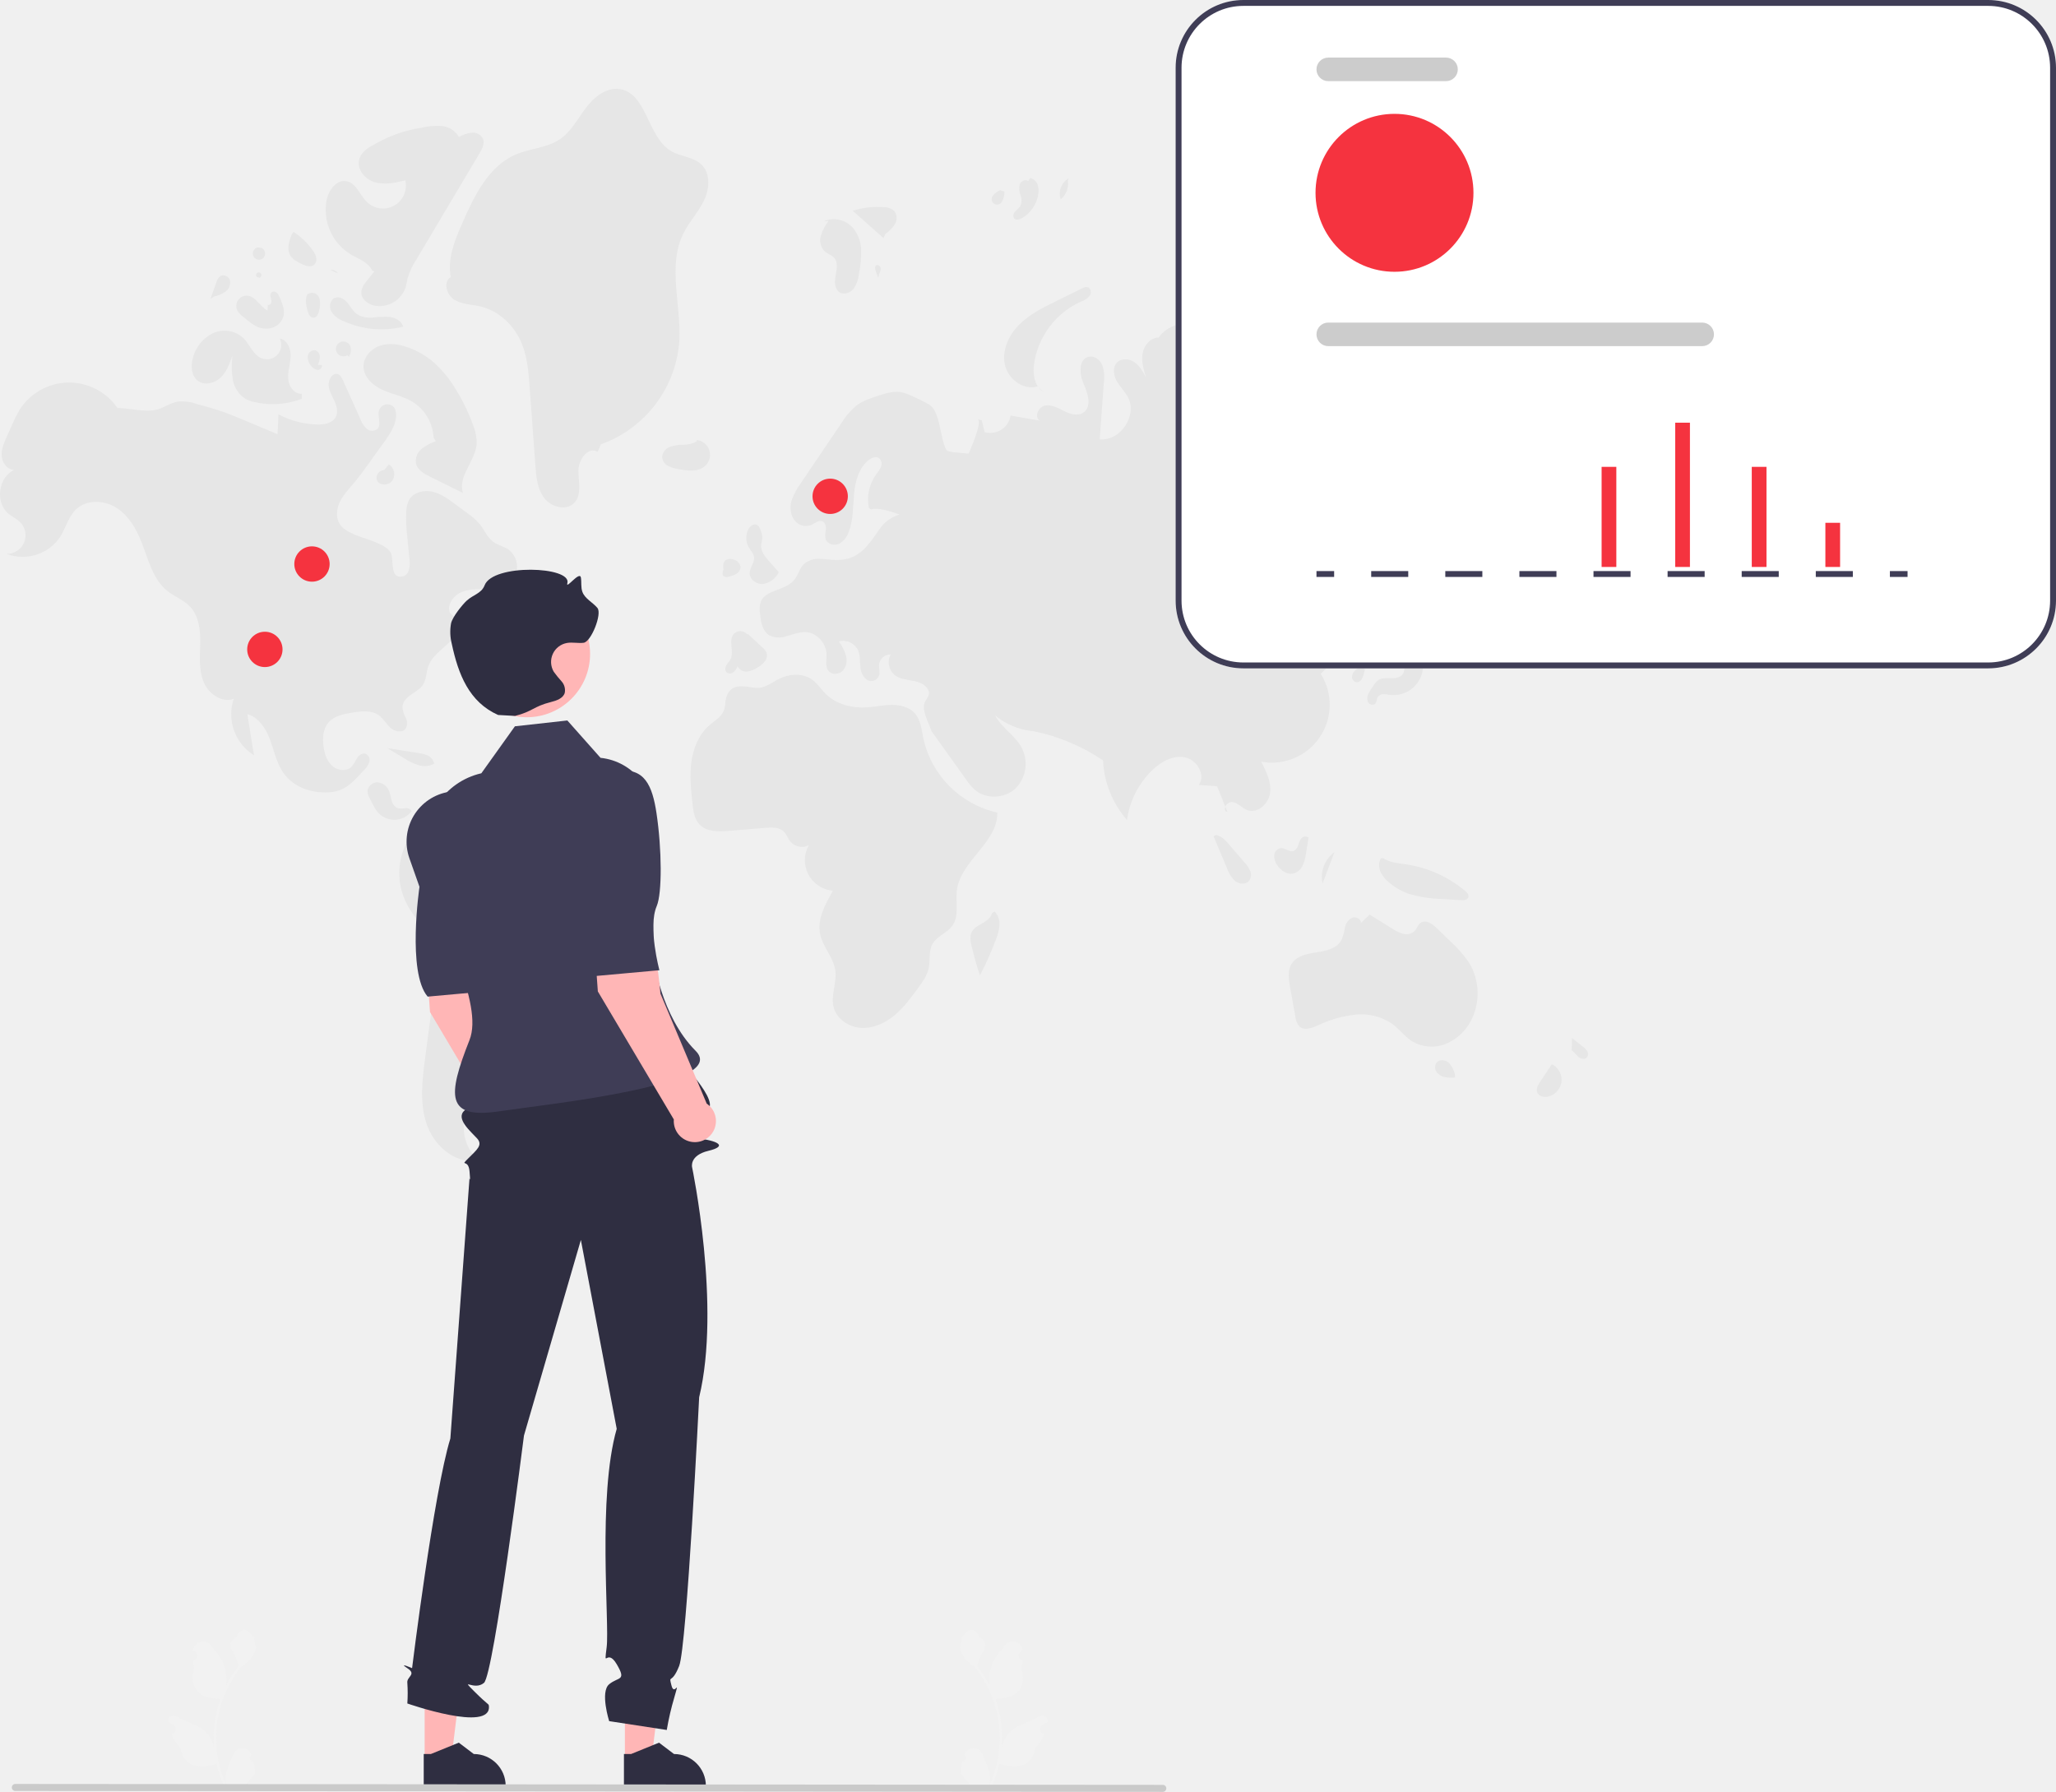
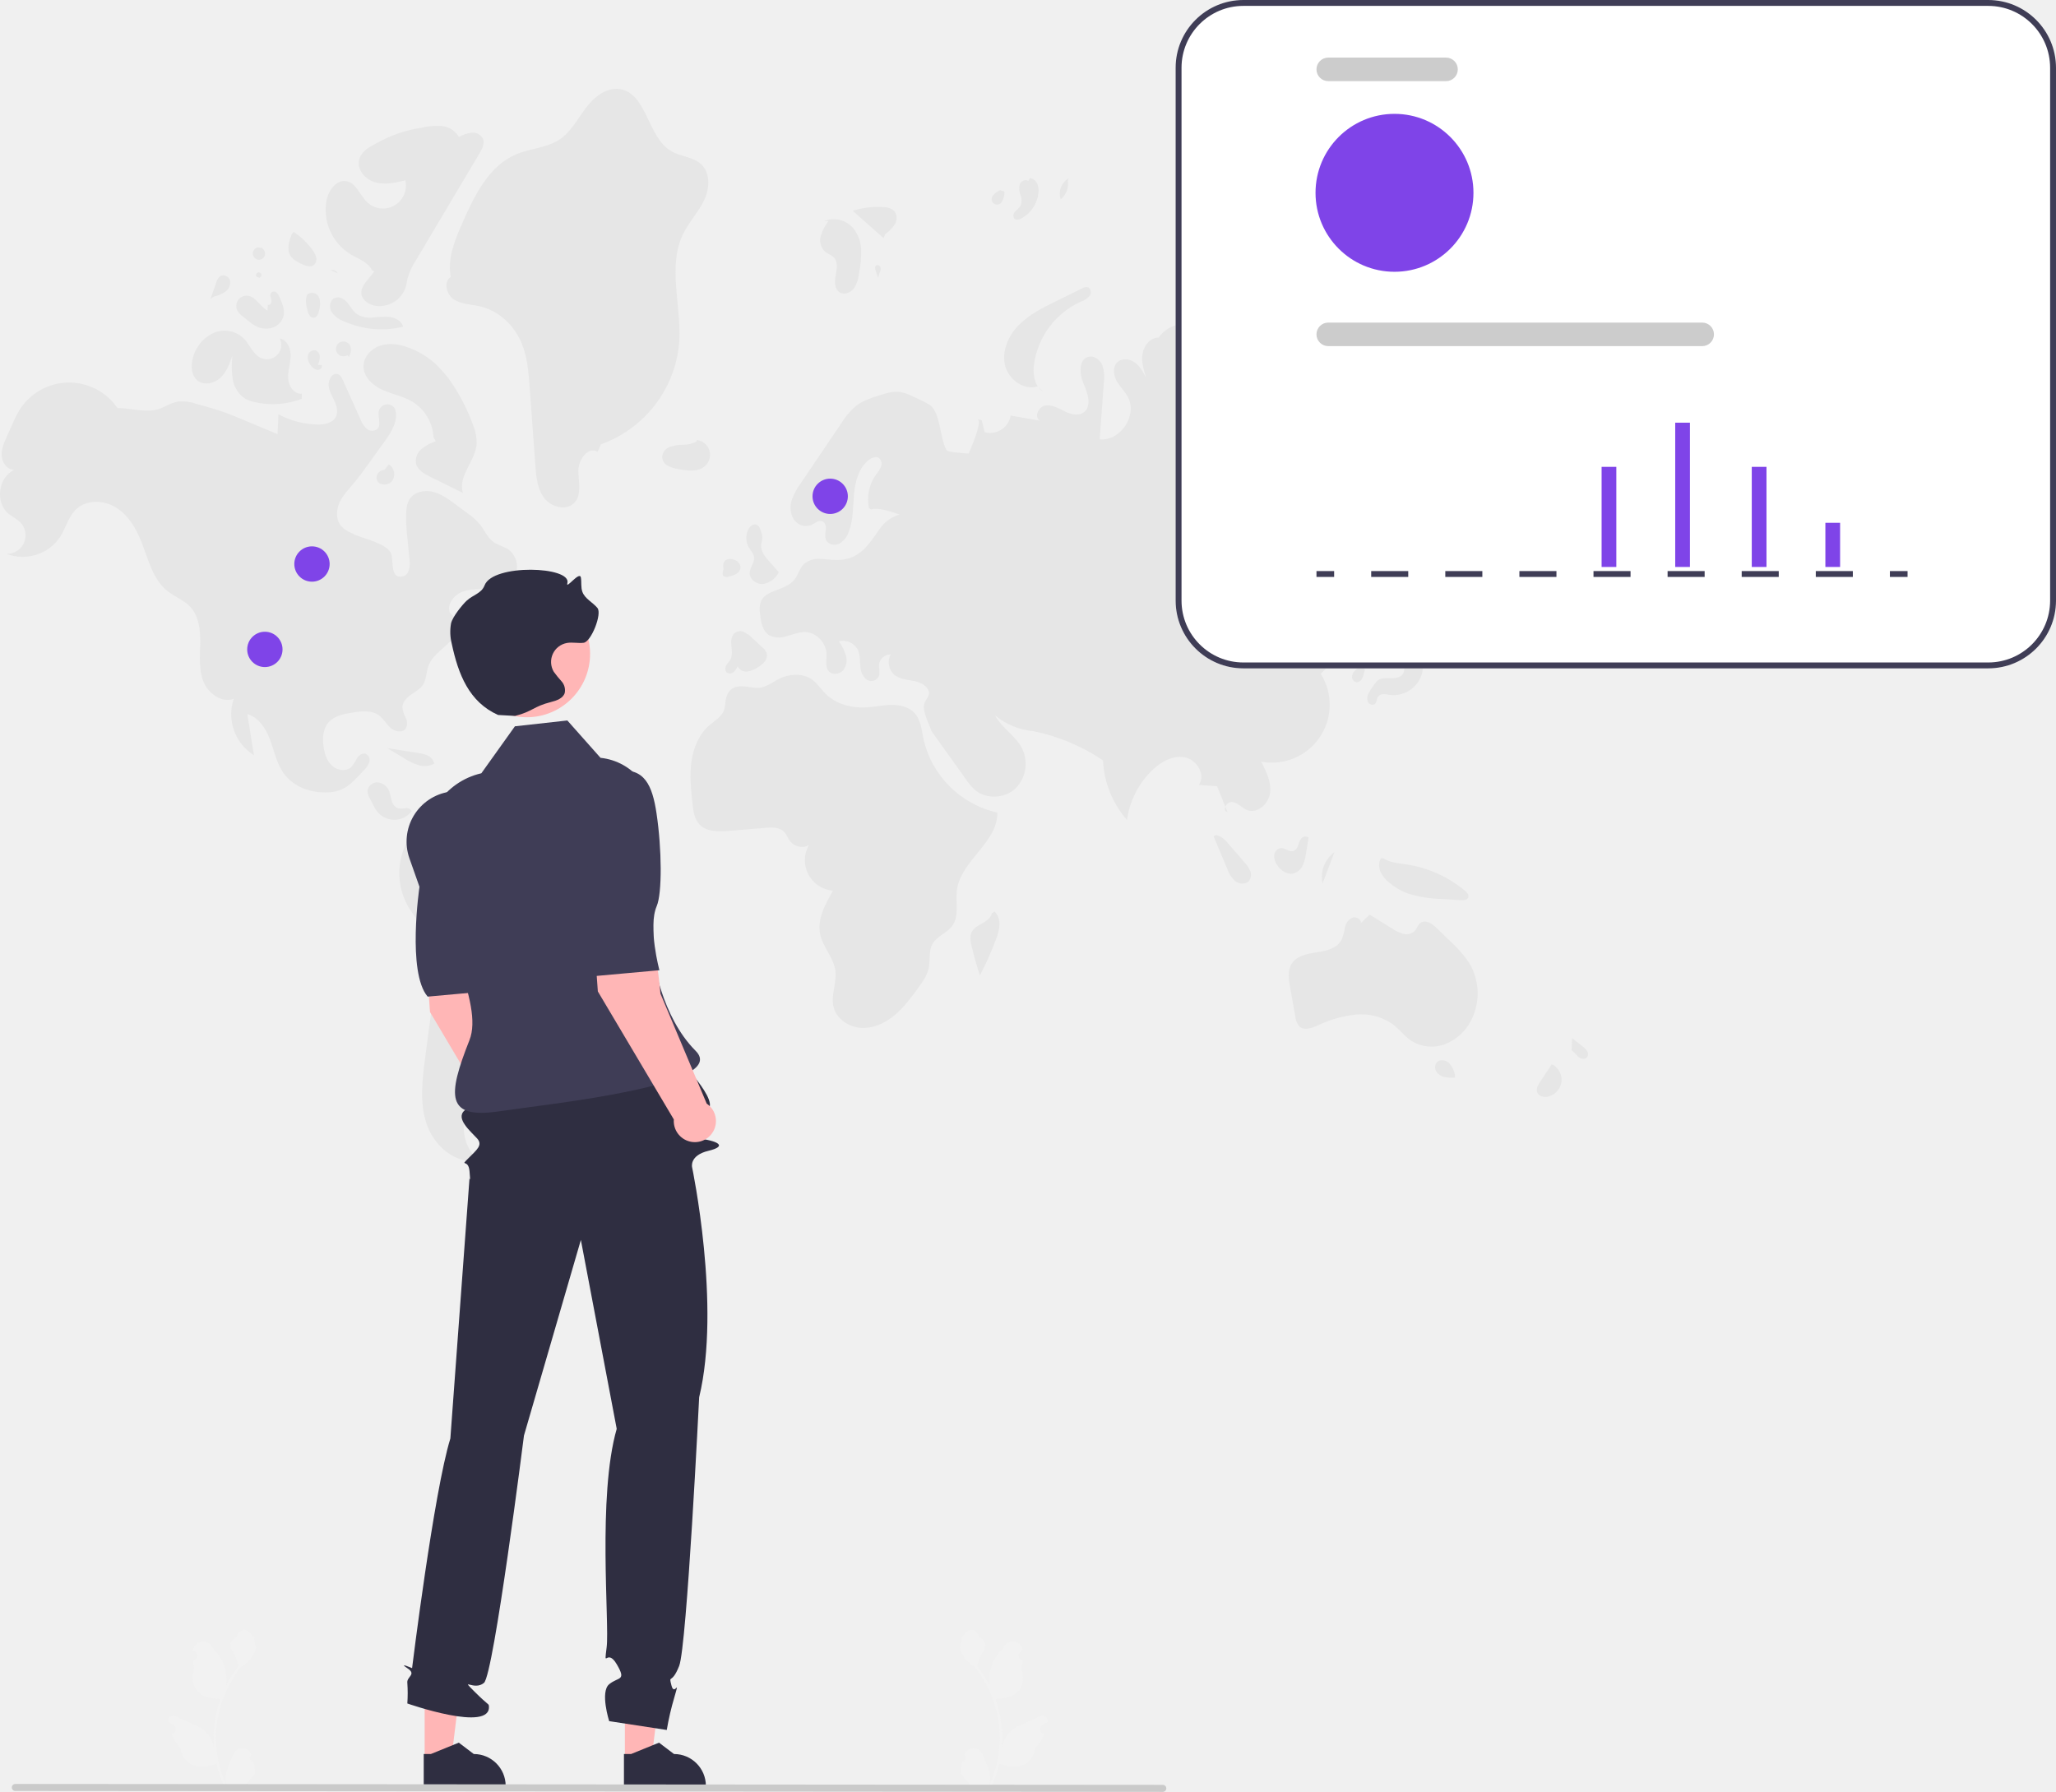
<svg xmlns="http://www.w3.org/2000/svg" width="698.284" height="608.579" class="injected-svg ClassicGrid__ImageFile-sc-td9pmq-4 fNAcXv grid_media" data-name="Layer 1" viewBox="0 0 698.284 608.579">
  <path fill="#f2f2f2" d="M326.79 598.276a1.216 1.216 0 0 0 .88-2.109l-.083-.331.033-.08a3.267 3.267 0 0 1 6.026.023c.986 2.373 2.24 4.75 2.55 7.26a9.7 9.7 0 0 1-.17 3.324 38.7 38.7 0 0 0 3.524-16.091 37 37 0 0 0-.232-4.172q-.192-1.704-.533-3.383a39.2 39.2 0 0 0-7.773-16.61 10.43 10.43 0 0 1-4.337-4.501 8 8 0 0 1-.724-2.174 9.8 9.8 0 0 0 .637-3.386c.294-.447.821-.669 1.142-1.105 1.599-2.167 3.801-1.789 4.951 1.157 2.456 1.24 2.48 3.295.973 5.272-.959 1.258-1.09 2.96-1.932 4.307l.263.329a39.5 39.5 0 0 1 4.117 6.523 16.4 16.4 0 0 1 .98-7.617c.936-2.26 2.693-4.164 4.24-6.119a3.366 3.366 0 0 1 5.994 1.653l.01.086q-.345.195-.675.413a1.65 1.65 0 0 0 .665 3.003l.034.005a16.4 16.4 0 0 1-.433 2.455c1.984 7.673-2.3 10.468-8.416 10.593q-.201.106-.402.205a40.3 40.3 0 0 1 2.168 10.199 38 38 0 0 1-.028 6.166l.01-.073a10.1 10.1 0 0 1 3.445-5.827c2.65-2.177 6.396-2.98 9.256-4.73a1.894 1.894 0 0 1 2.9 1.843l-.011.076a11 11 0 0 0-1.243.6q-.345.194-.675.412a1.65 1.65 0 0 0 .666 3.003l.033.005.07.01a16.4 16.4 0 0 1-3.023 4.733c-1.24 6.698-6.57 7.334-12.27 5.383h-.003a40.3 40.3 0 0 1-2.704 7.894h-9.659q-.052-.163-.097-.326a11 11 0 0 0 2.673-.159c-.717-.88-1.433-1.766-2.15-2.645l-.045-.052-1.094-1.347a16 16 0 0 1 .47-4.095Zm-240.666 0a1.216 1.216 0 0 1-.881-2.109l.083-.331-.033-.08a3.267 3.267 0 0 0-6.026.023c-.985 2.373-2.24 4.75-2.549 7.26a9.7 9.7 0 0 0 .17 3.324 38.7 38.7 0 0 1-3.524-16.091 37 37 0 0 1 .232-4.172q.192-1.704.533-3.383a39.2 39.2 0 0 1 7.772-16.61 10.43 10.43 0 0 0 4.338-4.501 8 8 0 0 0 .724-2.174 9.8 9.8 0 0 1-.637-3.386c-.295-.447-.822-.669-1.143-1.105-1.599-2.167-3.8-1.789-4.95 1.157-2.457 1.24-2.48 3.295-.974 5.272.96 1.258 1.091 2.96 1.932 4.307l-.263.329a39.5 39.5 0 0 0-4.117 6.523 16.4 16.4 0 0 0-.979-7.617c-.937-2.26-2.693-4.164-4.24-6.119a3.366 3.366 0 0 0-5.995 1.653l-.01.086q.345.195.675.413a1.65 1.65 0 0 1-.665 3.003l-.033.005a16.4 16.4 0 0 0 .432 2.455c-1.984 7.673 2.3 10.468 8.417 10.593q.2.106.401.205a40.3 40.3 0 0 0-2.167 10.199 38 38 0 0 0 .028 6.166l-.01-.073a10.1 10.1 0 0 0-3.445-5.827c-2.651-2.177-6.397-2.98-9.256-4.73a1.894 1.894 0 0 0-2.901 1.843l.012.076a11 11 0 0 1 1.243.6q.344.194.674.412a1.65 1.65 0 0 1-.665 3.003l-.034.005-.069.01a16.4 16.4 0 0 0 3.022 4.733c1.241 6.698 6.57 7.334 12.27 5.383h.003a40.3 40.3 0 0 0 2.704 7.894h9.66q.05-.163.096-.326a11 11 0 0 1-2.672-.159c.716-.88 1.433-1.766 2.15-2.645l.045-.052q.546-.674 1.094-1.347a16 16 0 0 0-.471-4.095Z" />
  <path fill="#e6e6e6" d="M232.106 79.267c1.955-3.934 5.078-7.2 6.989-11.157s2.282-9.25-.901-12.278c-2.703-2.571-6.936-2.607-10.168-4.47-8.235-4.744-8.225-19.813-17.639-21.115-4.577-.633-8.719 2.8-11.486 6.5-2.767 3.702-4.971 8.021-8.808 10.596-4.344 2.915-9.96 3.042-14.783 5.067-9.248 3.882-14.096 13.865-18.15 23.038-2.612 5.91-5.283 12.285-4.071 18.631-2.634 1.639-1.46 6.047 1.169 7.693s5.93 1.61 8.95 2.323c6.344 1.5 11.54 6.55 14.003 12.586 1.92 4.705 2.312 9.871 2.682 14.94l1.928 26.38c.286 3.913.661 8.07 3.043 11.188 2.381 3.117 7.538 4.424 10.215 1.556 2.558-2.74 1.406-7.078 1.354-10.827s3.337-8.416 6.532-6.455l1.127-2.557a40.33 40.33 0 0 0 26.603-34.682c.816-12.444-4.136-25.787 1.411-36.957m7.458 78.913a5.079 5.079 0 0 0-2.913-8.744l.012.423a8.73 8.73 0 0 1-4.53 1.19 13.7 13.7 0 0 0-4.662.739 3.93 3.93 0 0 0-2.586 3.615 3.82 3.82 0 0 0 2.058 2.865 11.3 11.3 0 0 0 3.499 1.063c3.134.59 6.802 1.036 9.122-1.152m61.117-78.703a11.5 11.5 0 0 0 3.274-3.39 3.94 3.94 0 0 0-.256-4.44 5.27 5.27 0 0 0-3.568-1.29 27.8 27.8 0 0 0-10.515 1.24l10.452 9.26Zm-17.423 8.027c1.408 1.555.96 3.966.56 6.025-.398 2.059-.449 4.632 1.322 5.755 1.535.974 3.69.18 4.813-1.25a11.1 11.1 0 0 0 1.78-5.092 35.6 35.6 0 0 0 .743-8.037 12.4 12.4 0 0 0-2.73-7.46 8.78 8.78 0 0 0-9.957-2.326l1.619-.08a15.8 15.8 0 0 0-2.633 5.053 5.37 5.37 0 0 0 1.33 5.284c.96.836 2.298 1.185 3.153 2.128m79.42-26.067.287-.887a6.07 6.07 0 0 0-2.73 7.134 6.63 6.63 0 0 0 2.443-6.247m-15.645 12.685a11.27 11.27 0 0 0 5.634-8.433 6.2 6.2 0 0 0-.365-3.22 3.33 3.33 0 0 0-2.424-2.002l-.655 1.032c-.94-.81-2.52.023-2.915 1.198a6.4 6.4 0 0 0 .305 3.65 4.8 4.8 0 0 1-.057 3.622 13 13 0 0 1-1.774 1.863 1.86 1.86 0 0 0-.339 2.336c.617.705 1.77.409 2.59-.046m-6.671-5.763a6.14 6.14 0 0 0 .764-3.31l-1.434-.45a6.1 6.1 0 0 0-2.368 1.713 1.866 1.866 0 1 0 3.038 2.047m70.066-7.255q.195.164.388.33c.115-.024.223-.067.34-.081Zm-2.298 12.581 3.95-3.194a6.6 6.6 0 0 0 1.754-1.844 4.46 4.46 0 0 0-.318-4.295 11.8 11.8 0 0 0-2.7-2.918 4.88 4.88 0 0 0-3.724 5.304c.237 1.51 1.185 3.124.411 4.442-.3.513-.82.862-1.166 1.345-.348.483-.46 1.253.017 1.608.53.394 1.263-.033 1.777-.448m2.879 6.517a3.42 3.42 0 0 0 2.642-1.04 23.3 23.3 0 0 0 4.57-5.02l-8.885 2.815.923 1.08c-.82.534-.212 1.981.75 2.165m8.3 6.096a2.27 2.27 0 0 0 2.343 1.43 3.39 3.39 0 0 0 2.416-1.546 4.502 4.502 0 0 0-3.539-7.025l.818 1.25c.208 2.132-2.69 3.85-2.039 5.89m57.513 23.354a4.62 4.62 0 0 0 5.542-.014 4.943 4.943 0 0 0 .295-7.243l-1.512.844a3.85 3.85 0 0 0-5.244 1.042 4.2 4.2 0 0 0 .92 5.37m17.587 1.991a4.48 4.48 0 0 0 3.072-3.122l-2.94-.386a6.5 6.5 0 0 0-2.779-1.214 2.23 2.23 0 0 0-2.421 1.427 2.42 2.42 0 0 0 .824 2.207 4.48 4.48 0 0 0 4.244 1.088m-12.143 5.879a2.53 2.53 0 0 0 1.695 2.124 2.75 2.75 0 0 0 3.049-.473 1.683 1.683 0 0 0-.611-2.669l-2.205-.4c-.852-.442-1.942.458-1.928 1.418m-127.943 15.504-1.706-1.558a5.6 5.6 0 0 0 1.706 1.558m-13.035-9.176c1.05 4.88 6.306 8.854 11.077 7.388l.252.23c-1.52-2.08-1.777-5.155-1.422-7.83a27.57 27.57 0 0 1 15.906-21.193 6.56 6.56 0 0 0 2.985-1.945c.68-.994.426-2.7-.745-2.98a2.8 2.8 0 0 0-1.82.421l-8.865 4.364c-4.479 2.204-9.046 4.47-12.563 8.012s-5.856 8.653-4.805 13.533M198.168 291.63a109 109 0 0 0-26.881-14.048c-5.883-2.092-12.205-3.687-18.335-2.5a21.82 21.82 0 0 0-15.44 12.325 22.86 22.86 0 0 0 .747 19.812c2.827 5.297 7.722 9.516 9.359 15.293 1.103 3.894.58 8.04.05 12.054l-3.257 24.6c-.988 7.467-1.95 15.237.413 22.387s9.11 13.454 16.602 12.695l1.485-.112c-4.956-3.37-6.346-10.348-4.87-16.158 1.476-5.809 5.222-10.735 8.879-15.484l32.558-42.277c4.39-5.702 9.035-12.75 6.694-19.554-1.331-3.868-4.679-6.652-8.004-9.034m-73.961-35.625c-1.1-.372-2.26.455-2.907 1.42a19.5 19.5 0 0 1-1.833 2.947c-1.691 1.743-4.772 1.397-6.595-.207-1.824-1.603-2.614-4.082-2.968-6.484-.424-2.882-.24-6.098 1.661-8.304 1.958-2.272 5.177-2.881 8.139-3.353 3.059-.487 6.486-.894 8.992.927 1.58 1.147 2.5 2.997 3.962 4.289s4.063 1.781 5.164.17a3.97 3.97 0 0 0-.053-3.673 9 9 0 0 1-1.092-3.637c.074-1.77 1.496-3.178 2.952-4.19s3.098-1.886 4.053-3.38c1.174-1.837 1.05-4.204 1.778-6.259 1.763-4.974 8.055-7.187 9.888-12.136a4.68 4.68 0 0 0 .14-3.281c-.767-1.971-2.841-1.584-2.968-3.994-.122-2.305 1.8-4.564 3.754-5.527 2.693-1.327 5.833-1.22 8.834-1.3s6.235-.48 8.437-2.52a7.272 7.272 0 0 0-.773-10.818c-1.641-1.134-3.716-1.528-5.313-2.723-1.99-1.488-2.93-3.967-4.48-5.91a22.7 22.7 0 0 0-4.387-3.884l-3.988-2.96c-2.403-1.782-4.904-3.611-7.828-4.246s-6.407.263-7.871 2.873a8.9 8.9 0 0 0-.924 3.737 54 54 0 0 0 .381 9.154l.724 7.328c.216 2.19-.016 5.078-2.142 5.646-4.716 1.26-3.125-5.712-4.17-7.849-1.602-3.27-8.958-4.84-12.102-6.203-1.964-.851-4.037-1.79-5.223-3.572-1.476-2.218-1.173-5.237-.016-7.636s3.044-4.353 4.757-6.393c1.746-2.08 3.336-4.284 4.925-6.487l5.527-7.664c2.362-3.276 4.846-7.275 3.504-11.085a2.982 2.982 0 0 0-5.457.658c-.589 2.057.98 4.683-.52 6.208a2.814 2.814 0 0 1-3.612-.068 8.2 8.2 0 0 1-2.158-3.264c-1.819-4.041-3.59-8.108-5.458-12.128-.59-1.27-1.206-3.446-2.994-3.232-1.553.186-2.392 2.449-2.338 3.762.079 1.911 1.135 3.62 1.943 5.353s1.372 3.817.485 5.512c-1.122 2.146-3.965 2.628-6.386 2.557a29.94 29.94 0 0 1-13.072-3.449l-.316 6.729-9.64-4.035-1.873-.784c-2.71-1.135-5.424-2.27-8.215-3.191-1.584-.523-3.19-.976-4.796-1.429l-2.928-.825a15.4 15.4 0 0 0-6.009-.857c-2.143.269-4.055 1.42-6.037 2.28-4.422 1.92-10.142-.01-14.881-.045a19.896 19.896 0 0 0-33.427.926 40 40 0 0 0-2.222 4.467l-1.93 4.323c-.943 2.114-1.907 4.341-1.721 6.649s1.954 4.664 4.269 4.643c-5.459 2.471-6.594 11.118-1.96 14.915 1.284 1.052 2.858 1.74 4.013 2.93a6.292 6.292 0 0 1-4.727 10.668 15.32 15.32 0 0 0 18.214-5.705c1.982-3.102 2.843-6.979 5.54-9.486 3.57-3.32 9.466-3.063 13.584-.452s6.722 7.057 8.514 11.591c2.348 5.942 3.85 12.732 8.853 16.707 2.419 1.922 5.482 3.003 7.62 5.233 3.044 3.176 3.57 7.969 3.502 12.368s-.542 8.963 1.06 13.06 6.196 7.467 10.316 5.923a16.41 16.41 0 0 0 6.869 19.165l-2.252-13.965c3.74 1.053 6.165 4.681 7.566 8.306s2.14 7.545 4.169 10.859c3.196 5.218 8.983 7.467 14.87 7.447 6.36-.021 8.775-3.054 12.966-7.52a6.84 6.84 0 0 0 1.86-2.792 2.35 2.35 0 0 0-1.223-2.828m18.008-.231-10.664-1.677 5.59 3.361a20.2 20.2 0 0 0 5.021 2.42 6.82 6.82 0 0 0 5.402-.57l-.455-.87c-.717-1.812-2.968-2.362-4.894-2.664m-2.415 19.76.025-.062a2.09 2.09 0 0 0-2.12-.983 7.8 7.8 0 0 1-2.48.04 3.52 3.52 0 0 1-2.131-2.422c-.353-1.063-.458-2.2-.86-3.246a4.76 4.76 0 0 0-3.85-3.14 3.327 3.327 0 0 0-3.579 3.003 5.56 5.56 0 0 0 .83 2.524l1.15 2.213a15 15 0 0 0 1.112 1.903 7.432 7.432 0 0 0 11.903.17M119.039 86.358c2.707 1.595 6.096 2.695 7.382 5.562l.742.24-2.428 3.017c-1 1.243-2.051 2.628-2.028 4.223.032 2.196 2.145 3.854 4.28 4.372a9.38 9.38 0 0 0 10.845-6.392c.254-.927.359-1.887.582-2.821a23 23 0 0 1 2.905-6.243l21.564-36.278c.895-1.506 1.818-3.307 1.145-4.925a3.87 3.87 0 0 0-3.82-2.05 11.35 11.35 0 0 0-4.35 1.463 7.4 7.4 0 0 0-5.793-3.715 21.9 21.9 0 0 0-7.11.62 43.8 43.8 0 0 0-14.916 5.124c-2.528 1.278-5.31 2.856-6.044 5.592-.902 3.366 2.005 6.796 5.353 7.763 3.347.968 6.92.155 10.308-.659a7.8 7.8 0 0 1-13.038 7.36c-2.429-2.365-3.618-6.47-6.952-7.08-3.324-.608-5.966 2.937-6.7 6.235a17.72 17.72 0 0 0 8.073 18.592" />
  <path fill="#e6e6e6" d="M160.727 144.546a63.8 63.8 0 0 0-6.271-12.87 38.5 38.5 0 0 0-7.129-8.59 27.5 27.5 0 0 0-8.621-5.05c-3.065-1.108-6.477-1.656-9.576-.645s-5.735 3.891-5.672 7.15c.07 3.603 3.222 6.421 6.508 7.902s6.94 2.125 10.04 3.963a15.05 15.05 0 0 1 7.228 12.15l.78 1.29a15.6 15.6 0 0 0-4.87 2.652 5.3 5.3 0 0 0-1.85 4.977c.542 2.182 2.77 3.434 4.785 4.432l11.167 5.53c-1.895-5.65 4.31-10.91 4.653-16.86a15.6 15.6 0 0 0-1.172-6.031M67.13 129.287c2.258 1.753 5.73.933 7.798-1.04 2.069-1.974 3.076-4.782 4.016-7.483a29 29 0 0 0 .096 8.044 9.74 9.74 0 0 0 4.24 6.59 11.4 11.4 0 0 0 3.262 1.188 27.47 27.47 0 0 0 15.937-1.139l.046-1.738c-2.553.291-4.485-2.509-4.654-5.073s.762-5.078.844-7.647-1.156-5.569-3.685-6.026a4.888 4.888 0 0 1-6.217 6.707c-2.927-1.19-3.99-4.755-6.252-6.961a9.49 9.49 0 0 0-10.41-1.465 12.91 12.91 0 0 0-6.692 8.51c-.687 2.638-.483 5.86 1.67 7.533m69.69-18.301.104-.17c-.63-1.82-2.584-2.887-4.491-3.158a29 29 0 0 0-5.763.19 8.36 8.36 0 0 1-5.527-1.217c-1.312-.981-2.06-2.526-3.11-3.785s-2.748-2.294-4.273-1.692c-1.65.652-2.09 2.965-1.29 4.549a8.04 8.04 0 0 0 4.046 3.301 31.2 31.2 0 0 0 20.304 1.982m-21.692 5.457a2.535 2.535 0 0 0 2.824 4.205l.557.55c.74-1.327 1.046-3.103.1-4.291a2.63 2.63 0 0 0-3.481-.464m-6.517 4.757a2.35 2.35 0 0 0-1.463-2.214 2.247 2.247 0 0 0-2.61 1.93 4.48 4.48 0 0 0 1.175 3.375 3.1 3.1 0 0 0 2.148 1.35c.873.028 1.763-.885 1.409-1.683l-1.333-.026a6.9 6.9 0 0 0 .675-2.731m-26.059-13.647 1.468 1.19a17.6 17.6 0 0 0 2.734 1.941 7.5 7.5 0 0 0 5.573.682 5.74 5.74 0 0 0 3.922-3.87c.585-2.205-.37-4.494-1.303-6.575a4 4 0 0 0-1.027-1.565 1.37 1.37 0 0 0-1.73-.068 1.71 1.71 0 0 0-.28 1.645 4.5 4.5 0 0 1 .271 1.713c-.093.576-.697 1.12-1.23.882l-.084 1.959c-2.54-1.286-3.885-4.708-6.713-5.045a3.49 3.49 0 0 0-3.485 5.122 7 7 0 0 0 1.884 1.989M76.5 99.097a3.87 3.87 0 0 0 1.65-3.687 2.38 2.38 0 0 0-3.23-1.724 3.83 3.83 0 0 0-1.44 2.21l-2.009 5.666 1.126-.819a11.4 11.4 0 0 0 3.902-1.646m13.044-11.593a2.215 2.215 0 0 0-.685-3.326l-1.407-.131a2.112 2.112 0 1 0 2.092 3.457m12.947 2.172c1.314.628 2.976 1.227 4.119.325a2.6 2.6 0 0 0 .795-2.475 6.3 6.3 0 0 0-1.161-2.446 23.5 23.5 0 0 0-6.535-6.31l-.635.824c-.887 2.303-1.744 4.992-.507 7.127.835 1.44 2.424 2.237 3.924 2.955m9.784 2.05 2.456 1.11a2.3 2.3 0 0 0-2.456-1.11m-6.618 7.726-1.16.383c-.987 1.621-.559 3.695-.1 5.537.29 1.164.916 2.597 2.115 2.544 1.166-.052 1.683-1.466 1.906-2.612a7.9 7.9 0 0 0 .11-3.82 2.71 2.71 0 0 0-2.87-2.032M87.15 93.995l.859.346a.924.924 0 1 0-.859-.346m43.289 65.657a2.61 2.61 0 0 0-2.389 3.517c.844 1.816 3.748 1.824 5.038.293a3.95 3.95 0 0 0-1.019-5.722Zm41.825 43.011a2.613 2.613 0 0 0-1.832 3.268l2.411.168 2.45-1.23a2.613 2.613 0 0 0-3.029-2.206m-9.799 2.982a4.98 4.98 0 0 0-2.089 4.361 3.99 3.99 0 0 0 3.119 3.524 3.33 3.33 0 0 0 3.765-2.553c.408-2.494-2.272-4.32-3.235-6.656Zm93.635-16.469c.255 1.872-1.432 3.512-1.494 5.4-.075 2.24 2.364 3.983 4.595 3.764a7.27 7.27 0 0 0 5.22-3.834l.047-.21-3.26-3.685c-1.334-1.508-2.748-3.225-2.696-5.238.026-.992.417-1.954.395-2.946a7.1 7.1 0 0 0-.473-2.083c-.294-.878-.694-1.867-1.572-2.163-1.098-.371-2.206.602-2.73 1.636a6.47 6.47 0 0 0 .191 6.095c.634 1.078 1.609 2.025 1.777 3.264m-10.246 6.586a1.87 1.87 0 0 0 1.561.1 8.2 8.2 0 0 0 2.747-.998 2.77 2.77 0 0 0 1.344-2.453 3.21 3.21 0 0 0-2.614-2.427 2.81 2.81 0 0 0-2.615.4c-.81.759-.713 2.048-.554 3.147l-.171.286c-.152.678-.25 1.522.302 1.945m171.026 80.003-.705-1.753c-.323.794-.203 1.606.705 1.753" />
  <path fill="#e6e6e6" d="M557.957 152.838c-3.016-3.272-4.863-5.158-6.768-9.214a14.93 14.93 0 0 0-11.297-8.484c-6.257-1.03-12.65.601-18.983.274-10.143-.524-19.29-5.964-29.003-8.931a121 121 0 0 0-16.576-3.419l-9.677-1.53c-10.573-1.672-21.213-3.35-31.916-3.127-3.086.064-7.385-.864-7.138-3.94.307-3.822 7.183-3.32 8.505-6.92.818-2.225-1.14-4.562-3.287-5.569s-4.626-1.309-6.575-2.66c-1.95-1.352-3.017-4.484-1.226-6.039l-14.894 7.636c-4.128 2.116-8.74 4.869-9.469 9.45a10.95 10.95 0 0 0-6.147 4.27c-2.793.015-4.988 2.696-5.448 5.45-.461 2.755.376 5.543 1.204 8.21-1.013-1.94-2.089-3.955-3.874-5.22-1.786-1.267-4.504-1.508-6.026.065-1.562 1.614-1.197 4.322-.092 6.277s2.803 3.534 3.845 5.523c3.257 6.214-2.644 14.961-9.625 14.27l1.405-19.249a12.9 12.9 0 0 0-.485-5.887c-.761-1.837-2.711-3.345-4.652-2.912-3.489.78-3.19 5.891-1.739 9.158s2.898 7.81-.065 9.812c-1.913 1.292-4.507.494-6.572-.538-2.066-1.03-4.276-2.302-6.533-1.82s-3.678 3.933-1.683 5.095l-9.925-1.724a7.06 7.06 0 0 1-8.834 5.635l-.974-4.037-1.452-.405c1.52.423-.858 6.832-2.99 11.727-2.865-.336-7.052-.4-7.53-1.221-2.288-3.932-2.017-13.298-5.992-15.51q-2.99-1.664-6.133-3.033a14.4 14.4 0 0 0-3.46-1.136c-2.441-.384-4.902.373-7.258 1.12-2.784.885-5.632 1.802-7.937 3.596a24.8 24.8 0 0 0-4.999 5.945L272.03 164.03a21.7 21.7 0 0 0-3.161 5.926 7.74 7.74 0 0 0 .72 6.413 4.96 4.96 0 0 0 5.812 1.986c1.32-.57 2.64-1.865 3.947-1.267.99.452 1.238 1.753 1.134 2.837a7.6 7.6 0 0 0-.058 3.232c.595 1.687 2.884 2.274 4.517 1.544a6.98 6.98 0 0 0 3.318-4.04c1.573-4.035 1.413-8.5 1.804-12.812.392-4.313 1.57-8.926 4.971-11.608 1.018-.802 2.514-1.381 3.561-.618a2.55 2.55 0 0 1 .626 2.89 11.3 11.3 0 0 1-1.697 2.666 14.6 14.6 0 0 0-2.403 11.406l.694.43c2.652-.688 6.2.543 9.72 1.724a12.65 12.65 0 0 0-6.428 4.422c-4.069 5.708-7.014 11.11-15.063 11.043-1.91-.016-3.802-.394-5.712-.398a7.47 7.47 0 0 0-5.297 1.764c-1.448 1.418-1.895 3.576-3.133 5.18-1.629 2.107-4.35 2.965-6.836 3.922-1.817.7-3.732 1.644-4.567 3.403a8.43 8.43 0 0 0-.35 4.506c.28 2.664.775 5.693 3.035 7.13a7.2 7.2 0 0 0 5.531.469c2.35-.572 4.65-1.649 7.063-1.488 3.79.253 6.91 3.89 6.948 7.688.02 1.922-.541 4.127.733 5.567 1.197 1.353 3.572 1.112 4.813-.202a5.55 5.55 0 0 0 1.045-5.09 16.4 16.4 0 0 0-2.398-4.83 5.64 5.64 0 0 1 6.487 2.998c.842 1.87.57 4.028.838 6.061.269 2.033 1.507 4.293 3.554 4.41a2.87 2.87 0 0 0 2.885-2.264 20.6 20.6 0 0 0-.169-3.087 3.954 3.954 0 0 1 3.994-3.68 5.636 5.636 0 0 0 1.381 7.038c1.559 1.205 3.618 1.475 5.56 1.812s4.01.87 5.263 2.39c2.087 2.533-.466 3.674-.864 5.819-.488 2.633 1.712 6.521 2.557 9.04l11.647 16.294a19.7 19.7 0 0 0 3.044 3.61c3.833 3.29 10.15 2.966 13.826-.5a11.85 11.85 0 0 0 2.013-13.94c-2.271-4.134-6.772-6.694-8.994-10.855a23.7 23.7 0 0 0 13.023 5.356 65.7 65.7 0 0 1 23.66 9.922 33 33 0 0 0 8.136 20.251 29.16 29.16 0 0 1 8.461-16.802c2.991-2.917 7.078-5.269 11.182-4.484 4.103.784 7.216 6.017 4.734 9.377l6.24.464q1.398 3.479 2.798 6.957a2.41 2.41 0 0 1 2.35-1.631c1.947.294 3.312 2.105 5.164 2.774 3.49 1.26 7.223-2.232 7.674-5.916s-1.301-7.24-3.004-10.539a19.67 19.67 0 0 0 20.213-29.846 50.1 50.1 0 0 1 14.071-10.36c4.869-2.405 10.195-4.056 14.45-7.43s7.24-9.233 5.193-14.263c-1.446-3.553-5.073-5.965-6.158-9.645-1.571-5.326 3.201-10.836 8.593-12.167s11.022.305 16.333 1.928c-.816-5.465 5.519-10.588 10.692-8.647l6.5-2.633c-2.511 5.538-7.954 9.061-11.956 13.64-4.002 4.578-6.385 12.033-2.205 16.448l17.977-16.293 18.804-17.043-.898-2.638c5.93-2.252 12.317-4.115 17.989-6.913m-311.243 73.097a2.06 2.06 0 0 0 .012 2.371 1.816 1.816 0 0 0 2.313.031 5.3 5.3 0 0 0 1.466-2.028 3.3 3.3 0 0 0 3.356 1.758 8.26 8.26 0 0 0 3.703-1.545 8.1 8.1 0 0 0 2.25-1.95 3.21 3.21 0 0 0 .564-2.828 4.9 4.9 0 0 0-1.461-1.886l-4.757-4.394-.537-.161a3.03 3.03 0 0 0-4.372-.047c-.984 1.102-.989 2.749-.838 4.219s.384 3.037-.27 4.362c-.376.76-1.011 1.36-1.43 2.098" />
  <path fill="#e6e6e6" d="M338.709 275.965a33.06 33.06 0 0 1-25.125-25.254c-.584-2.91-.85-6.092-2.786-8.342-1.874-2.179-4.938-2.965-7.812-2.965s-5.708.662-8.577.84c-5.016.313-10.33-1.012-13.917-4.532-1.699-1.667-2.985-3.784-4.968-5.099-2.666-1.767-6.201-1.765-9.239-.764-3.384 1.115-6.092 4.167-9.792 3.747-3.848-.437-8.307-1.797-9.816 3.27-.434 1.458-.286 3.058-.836 4.478-.848 2.187-3.098 3.42-4.878 4.948-3.586 3.078-5.492 7.753-6.134 12.435-.642 4.681-.145 9.435.352 14.135.268 2.534.621 5.262 2.362 7.123 2.427 2.595 6.5 2.495 10.04 2.202l12.34-1.019c2.218-.183 4.745-.26 6.324 1.308.946.94 1.346 2.298 2.178 3.34a5.13 5.13 0 0 0 6.257 1.262 10.388 10.388 0 0 0 7.837 15.391l.317.2c-2.634 4.51-5.366 9.574-4.274 14.681.936 4.38 4.563 7.89 5.156 12.328.544 4.073-1.58 8.237-.64 12.237.951 4.05 5.042 6.874 9.191 7.175s8.227-1.54 11.441-4.18 5.7-6.045 8.149-9.408c1.512-2.077 3.063-4.239 3.582-6.755.552-2.677-.088-5.644 1.214-8.047 1.5-2.773 5.065-3.812 6.864-6.4 2.329-3.353.957-7.919 1.472-11.968 1.274-10.022 14.007-16.268 13.718-26.367m-1.839 34.215c-.348 1.564-1.813 2.595-3.21 3.382-1.396.788-2.931 1.583-3.643 3.02-.728 1.47-.395 3.224-.014 4.821q1.19 4.984 2.801 9.853a100 100 0 0 0 5.446-12.186 16 16 0 0 0 1.195-4.887 6.04 6.04 0 0 0-1.643-4.617Zm85.69-17.43-5.25-6.06c-1.196-1.382-2.56-2.857-4.373-3.087l-.747.476 4.551 10.837a10.3 10.3 0 0 0 2.749 4.323c1.358 1.067 3.56 1.272 4.692-.032a3.48 3.48 0 0 0 .412-3.452 10.3 10.3 0 0 0-2.034-3.006m16.954 3.868a5.03 5.03 0 0 0 2.974-2.772 15 15 0 0 0 1.064-4.038l.897-5.426-.391-.1a1.74 1.74 0 0 0-2.21.613 8.7 8.7 0 0 0-.989 2.311 2.8 2.8 0 0 1-1.599 1.838c-1.404.424-2.734-1.064-4.2-1.006a2.64 2.64 0 0 0-2.294 2.355 5.12 5.12 0 0 0 .96 3.364c1.25 1.94 3.57 3.5 5.788 2.861m9.674 3.429 4.032-10.62a10.36 10.36 0 0 0-4.032 10.62m20.578-8.561-.815.035a5.26 5.26 0 0 0-.045 4.657 10.5 10.5 0 0 0 3.042 3.698 21.4 21.4 0 0 0 6.711 3.747 42.7 42.7 0 0 0 11.028 1.698l6.404.42c1.016.066 2.332-.063 2.614-1.042.234-.808-.455-1.568-1.098-2.111a40.24 40.24 0 0 0-19.79-8.982c-2.768-.421-5.704-.594-8.05-2.12m22.785 28.185-4.606-4.466c-1.493-1.448-3.73-2.982-5.44-1.8-.984.68-1.287 2.005-2.121 2.861a4.1 4.1 0 0 1-3.797.904 12.1 12.1 0 0 1-3.666-1.737l-3.81-2.364-3.943-2.447-2.967 2.883c.13-1.419-1.762-2.34-3.072-1.78a4.75 4.75 0 0 0-2.363 3.378 18.5 18.5 0 0 1-1.134 4.107c-1.506 2.883-5.163 3.737-8.38 4.22s-6.862 1.163-8.584 3.924c-1.434 2.299-1.005 5.25-.525 7.918l1.813 10.09a5.5 5.5 0 0 0 1.393 3.294c1.593 1.406 4.06.551 6.005-.306a40.6 40.6 0 0 1 12.904-3.74 18.62 18.62 0 0 1 12.785 3.274c2.306 1.756 4.064 4.186 6.507 5.745a12.9 12.9 0 0 0 11.289.986 16.8 16.8 0 0 0 8.586-7.657 20.11 20.11 0 0 0-.434-19.91 39.5 39.5 0 0 0-6.44-7.377m-4.527 41.108a2.71 2.71 0 0 0-.172 3.216 4.44 4.44 0 0 0 2.838 1.827 13.2 13.2 0 0 0 3.451.158l.036-.861a8.84 8.84 0 0 0-2.022-4.074c-1.112-1.057-3.077-1.381-4.13-.266m39.531.921-.55-.202-3.93 5.923c-.704 1.063-1.44 2.339-1.01 3.539.509 1.42 2.39 1.837 3.852 1.461a6.08 6.08 0 0 0 4.394-4.823 5.97 5.97 0 0 0-2.756-5.898m9.987-6.266-3.617-2.875-.145 4.001-.135.002a27 27 0 0 1 2.357 2.345c.846.72 2.267 1.048 2.99.205a1.89 1.89 0 0 0 .078-2.087 5.6 5.6 0 0 0-1.528-1.591m-65.334-125.08c-1.518-.047-3.198-.14-4.374.82a6 6 0 0 0-1.009 1.177l-.414.58a16 16 0 0 0-1.616 2.599 3.43 3.43 0 0 0-.22 2.834 1.643 1.643 0 0 0 2.425.696c.649-.6.498-1.69.988-2.426a2.27 2.27 0 0 1 1.826-.873 12 12 0 0 1 2.085.235 10.06 10.06 0 0 0 9.845-15.378l-.122-.373a4.49 4.49 0 0 0-4.558 3.513c-.34 1.768.38 3.822-.691 5.269-.904 1.22-2.648 1.375-4.166 1.327m13.584-18.744-.23-.02a11.7 11.7 0 0 0-3.85 1.434 1.78 1.78 0 0 0-.876.889 1.3 1.3 0 0 0 .306 1.19 3.8 3.8 0 0 0 1.02.768 6.1 6.1 0 0 0 1.855.83 2.06 2.06 0 0 0 1.893-.49 2.74 2.74 0 0 0 .444-2.266 12 12 0 0 0-.562-2.335m-23.389 19.195a5.9 5.9 0 0 0 .761-1.892l.425-1.562-1.513-.919a8.8 8.8 0 0 0-1.98 1.412 2.95 2.95 0 0 0-.908 2.188 1.806 1.806 0 0 0 1.485 1.685 1.98 1.98 0 0 0 1.73-.912M297.618 90.14c-.598.373-.429 1.274-.186 1.936l.836 2.28.39-1.476a3.13 3.13 0 0 0 .43-1.902c-.134-.648-.908-1.188-1.47-.838" />
  <path fill="#fff" d="M675.284 227h-253a23.026 23.026 0 0 1-23-23V23a23.026 23.026 0 0 1 23-23h253a23.026 23.026 0 0 1 23 23v181a23.026 23.026 0 0 1-23 23" />
  <path fill="#3f3d56" d="M675.284 227h-253a23.026 23.026 0 0 1-23-23V23a23.026 23.026 0 0 1 23-23h253a23.026 23.026 0 0 1 23 23v181a23.026 23.026 0 0 1-23 23m-253-225a21.024 21.024 0 0 0-21 21v181a21.024 21.024 0 0 0 21 21h253a21.024 21.024 0 0 0 21-21V23a21.024 21.024 0 0 0-21-21Z" />
  <path fill="#ccc" d="M491.118 27.56h-40a4 4 0 0 1 0-8h40a4 4 0 0 1 0 8m87 90h-127a4 4 0 0 1 0-8h127a4 4 0 1 1 0 8" />
-   <circle cx="473.614" cy="65.488" r="26.819" fill="#f5333f" />
+   <circle cx="473.614" cy="65.488" r="26.819" fill="#7f44e8" />
  <path fill="#3f3d56" d="M447.118 193.947h6v2h-6zm182.169 2h-12.584v-2h12.584Zm-25.167 0h-12.584v-2h12.584Zm-25.167 0h-12.584v-2h12.584Zm-25.167 0h-12.583v-2h12.583Zm-25.167 0h-12.583v-2h12.583Zm-25.167 0H490.87v-2h12.583Zm-25.167 0h-12.583v-2h12.583Zm163.585-2h6v2h-6z" />
-   <path fill="#f5333f" d="M543.957 158.559h5v34h-5zm51 0h5v34h-5zm25 19h5v15h-5zm-51-34h5v49h-5z" />
-   <circle cx="89.957" cy="220.559" r="6" fill="#f5333f" />
-   <circle cx="105.957" cy="191.559" r="6" fill="#f5333f" />
-   <circle cx="281.957" cy="168.559" r="6" fill="#f5333f" />
+   <path fill="#7f44e8" d="M543.957 158.559h5v34h-5zm51 0h5v34h-5zm25 19h5v15h-5zm-51-34h5v49h-5z" />
+   <circle cx="89.957" cy="220.559" r="6" fill="#7f44e8" />
+   <circle cx="105.957" cy="191.559" r="6" fill="#7f44e8" />
+   <circle cx="281.957" cy="168.559" r="6" fill="#7f44e8" />
  <path fill="#ffb6b6" d="m144.231 597.467 9.05-.001 4.305-34.907-13.357.001z" />
  <path fill="#2f2e41" d="M143.912 606.907h27.83v-.352a10.833 10.833 0 0 0-10.832-10.832l-5.084-3.857-9.485 3.857h-2.43Z" />
  <path fill="#ffb6b6" d="m212.231 597.467 9.05-.001 4.305-34.907-13.357.001z" />
  <path fill="#2f2e41" d="M211.912 606.907h27.83v-.352a10.833 10.833 0 0 0-10.832-10.832l-5.084-3.857-9.485 3.857h-2.43Z" />
  <path fill="#ffb6b6" d="m143.88 313.506 16.06-2.3c5.432 9.082 7.362 33.258 7.362 33.258l15.718 37.358a7.163 7.163 0 1 1-11.167 5.38l-25.807-43.483Z" />
  <path fill="#3f3d56" d="M152.584 268.918a17.118 17.118 0 0 0-13.523 22.612l3.408 9.66s-4.293 29.087 2.782 37.298l21.712-1.966s-3.97-14.675-.922-21.775c1.866-4.348 1.762-19.367-.077-31.584-1.404-9.329-4.057-15.689-13.38-14.245" />
  <path fill="#2f2e41" d="M227.457 356.56s16.735 16.32 13.16 20.09-11.748 9.05-4.16 9.91 10.735 2.723 4.16 4.291-5.557 5.594-5.557 5.594 9.897 47.114 2.397 78.114c0 0-4.174 84.672-6.794 91.266s-3.619 2.594-2.619 6.594 3-3 1 4a93 93 0 0 0-2.587 11.14l-19.563-3s-3.15-9.927 0-12.534 5.975-1 2.563-6.803-4.413 2.197-3.413-5.803-3.175-51.268 3.413-74.134l-12.174-64.163-19.326 66.437s-10.252 81.14-13.582 84-8.33-2.14-3.33 2.86 4.912 4.14 5 5c.93 9.172-27.7-.86-27.7-.86a51 51 0 0 0 0-7c-.301-2.14 3.302-2.825 0-4.982s1.612-.018 1.612-.018 7.383-59.86 13-78l6.5-88.337s.412 1.763 0-2.52-3.413-1.283-.413-4.283 5-4.529 3-6.764-7.517-6.759-4.259-9.498 9.672-20.598 9.672-20.598l62.5.5" />
  <path fill="#3f3d56" d="m203.958 257.385-11.27-12.689-17.807 1.979-11.4 15.954a24.34 24.34 0 0 0-18.528 27.88c4.424 25.475 19.459 50.183 14.494 62.752-7.536 19.08-7.996 26.862 10.043 24.187s78.474-8.842 66.757-20.559-14.29-31.296-14.29-31.296l-.47-44.795a19.91 19.91 0 0 0-17.53-23.413" />
  <path fill="#ffb6b6" d="m200.88 306.506 16.06-2.3c5.432 9.082 7.362 33.258 7.362 33.258l15.718 37.358a7.163 7.163 0 1 1-11.167 5.38l-25.807-43.483Z" />
  <path fill="#3f3d56" d="M209.584 261.918a17.118 17.118 0 0 0-13.523 22.612l3.408 9.66s-4.293 29.087 2.782 37.298l21.712-1.966s-3.97-14.675-.922-21.775c1.866-4.348 1.762-19.367-.077-31.584-1.404-9.329-4.057-15.689-13.38-14.245" />
  <circle cx="178.888" cy="222.08" r="21.523" fill="#ffb6b6" />
  <path fill="#2f2e41" d="M174.93 243.15c5.994-1.502 6.198-3.215 12.193-4.717 1.908-.478 4.12-1.232 4.686-3.116a4.54 4.54 0 0 0-1.078-3.901 37 37 0 0 1-2.65-3.257 6.537 6.537 0 0 1 4.512-9.792c1.854-.317 3.766.174 5.632-.063 2.56-.326 6.324-9.822 4.684-11.813-1.598-1.939-4.22-3.095-5.1-5.447-.576-1.538-.26-3.259-.518-4.881-.38-2.406-5.248 4.255-4.6 1.907 1.59-5.759-25.304-6.666-28.104.723-1.046 2.761-3.879 3.2-6.058 5.193-1.428 1.307-4.843 5.487-5.339 7.74a16.3 16.3 0 0 0 .232 6.863c2.234 10.526 5.925 19.855 15.751 24.24" />
  <path fill="#cacaca" d="m5.202 608.271 389.725.308a1.19 1.19 0 1 0 0-2.382L5.202 605.89a1.19 1.19 0 1 0 0 2.381" />
</svg>
